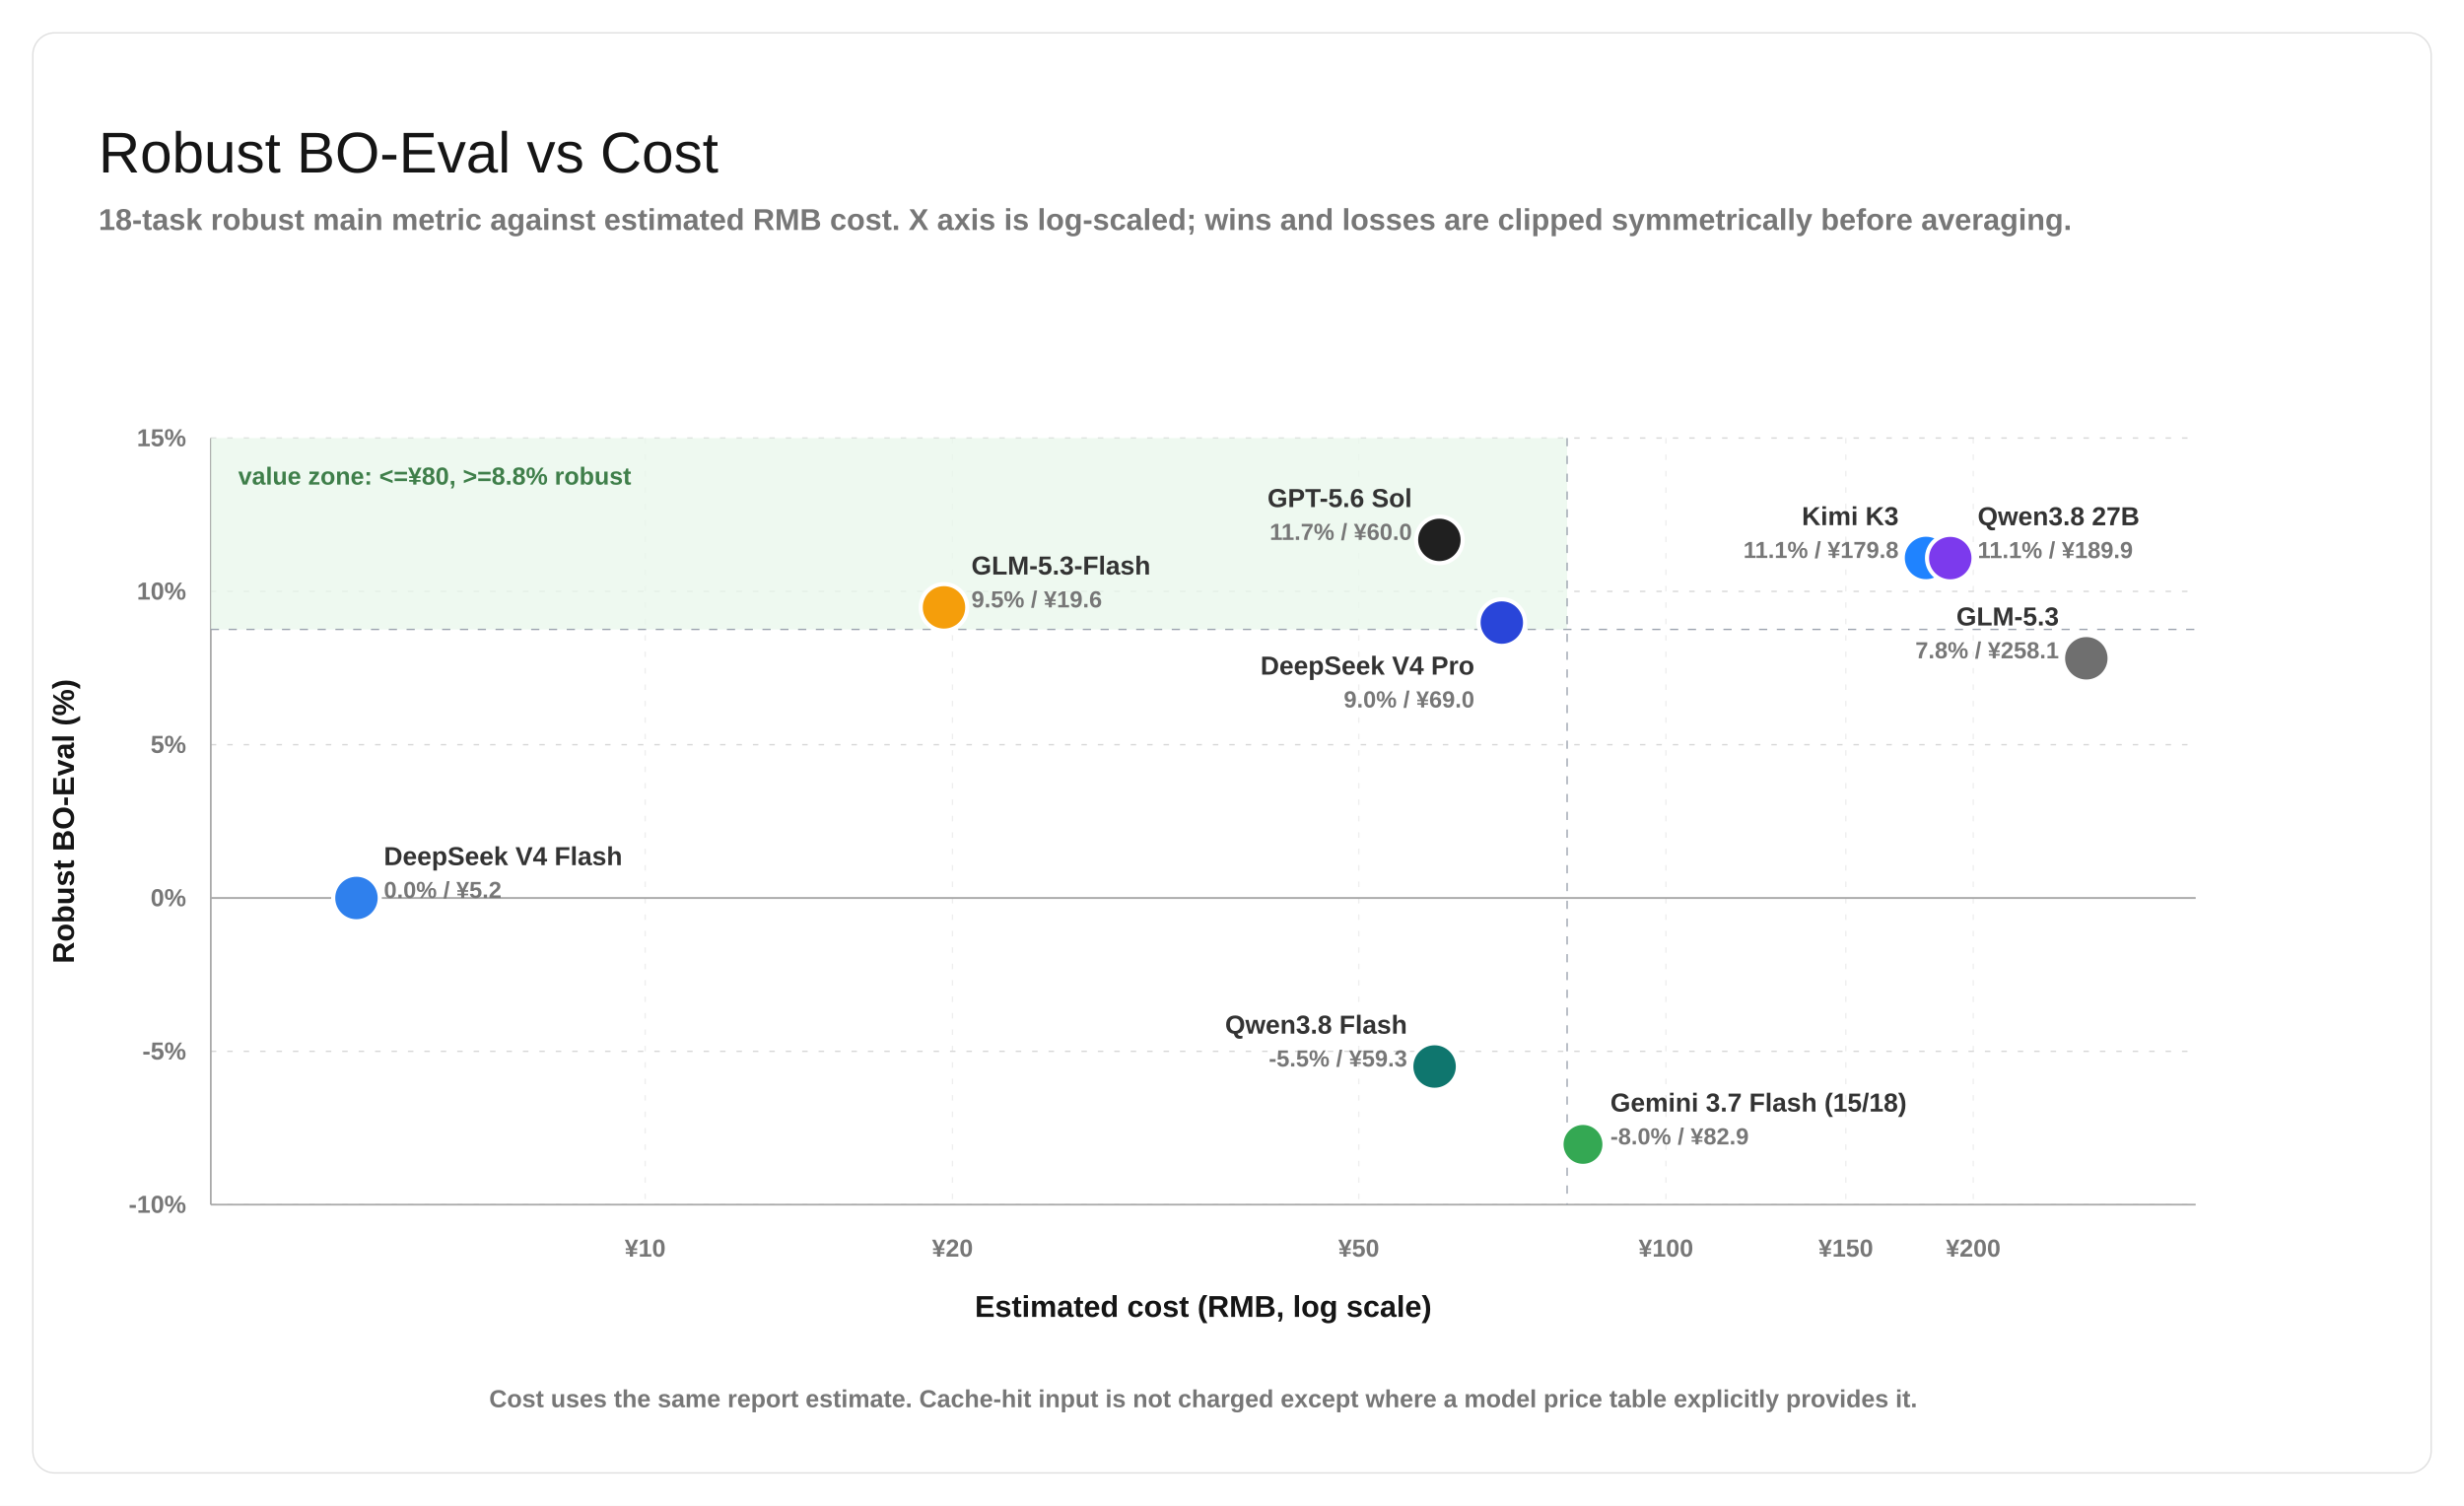
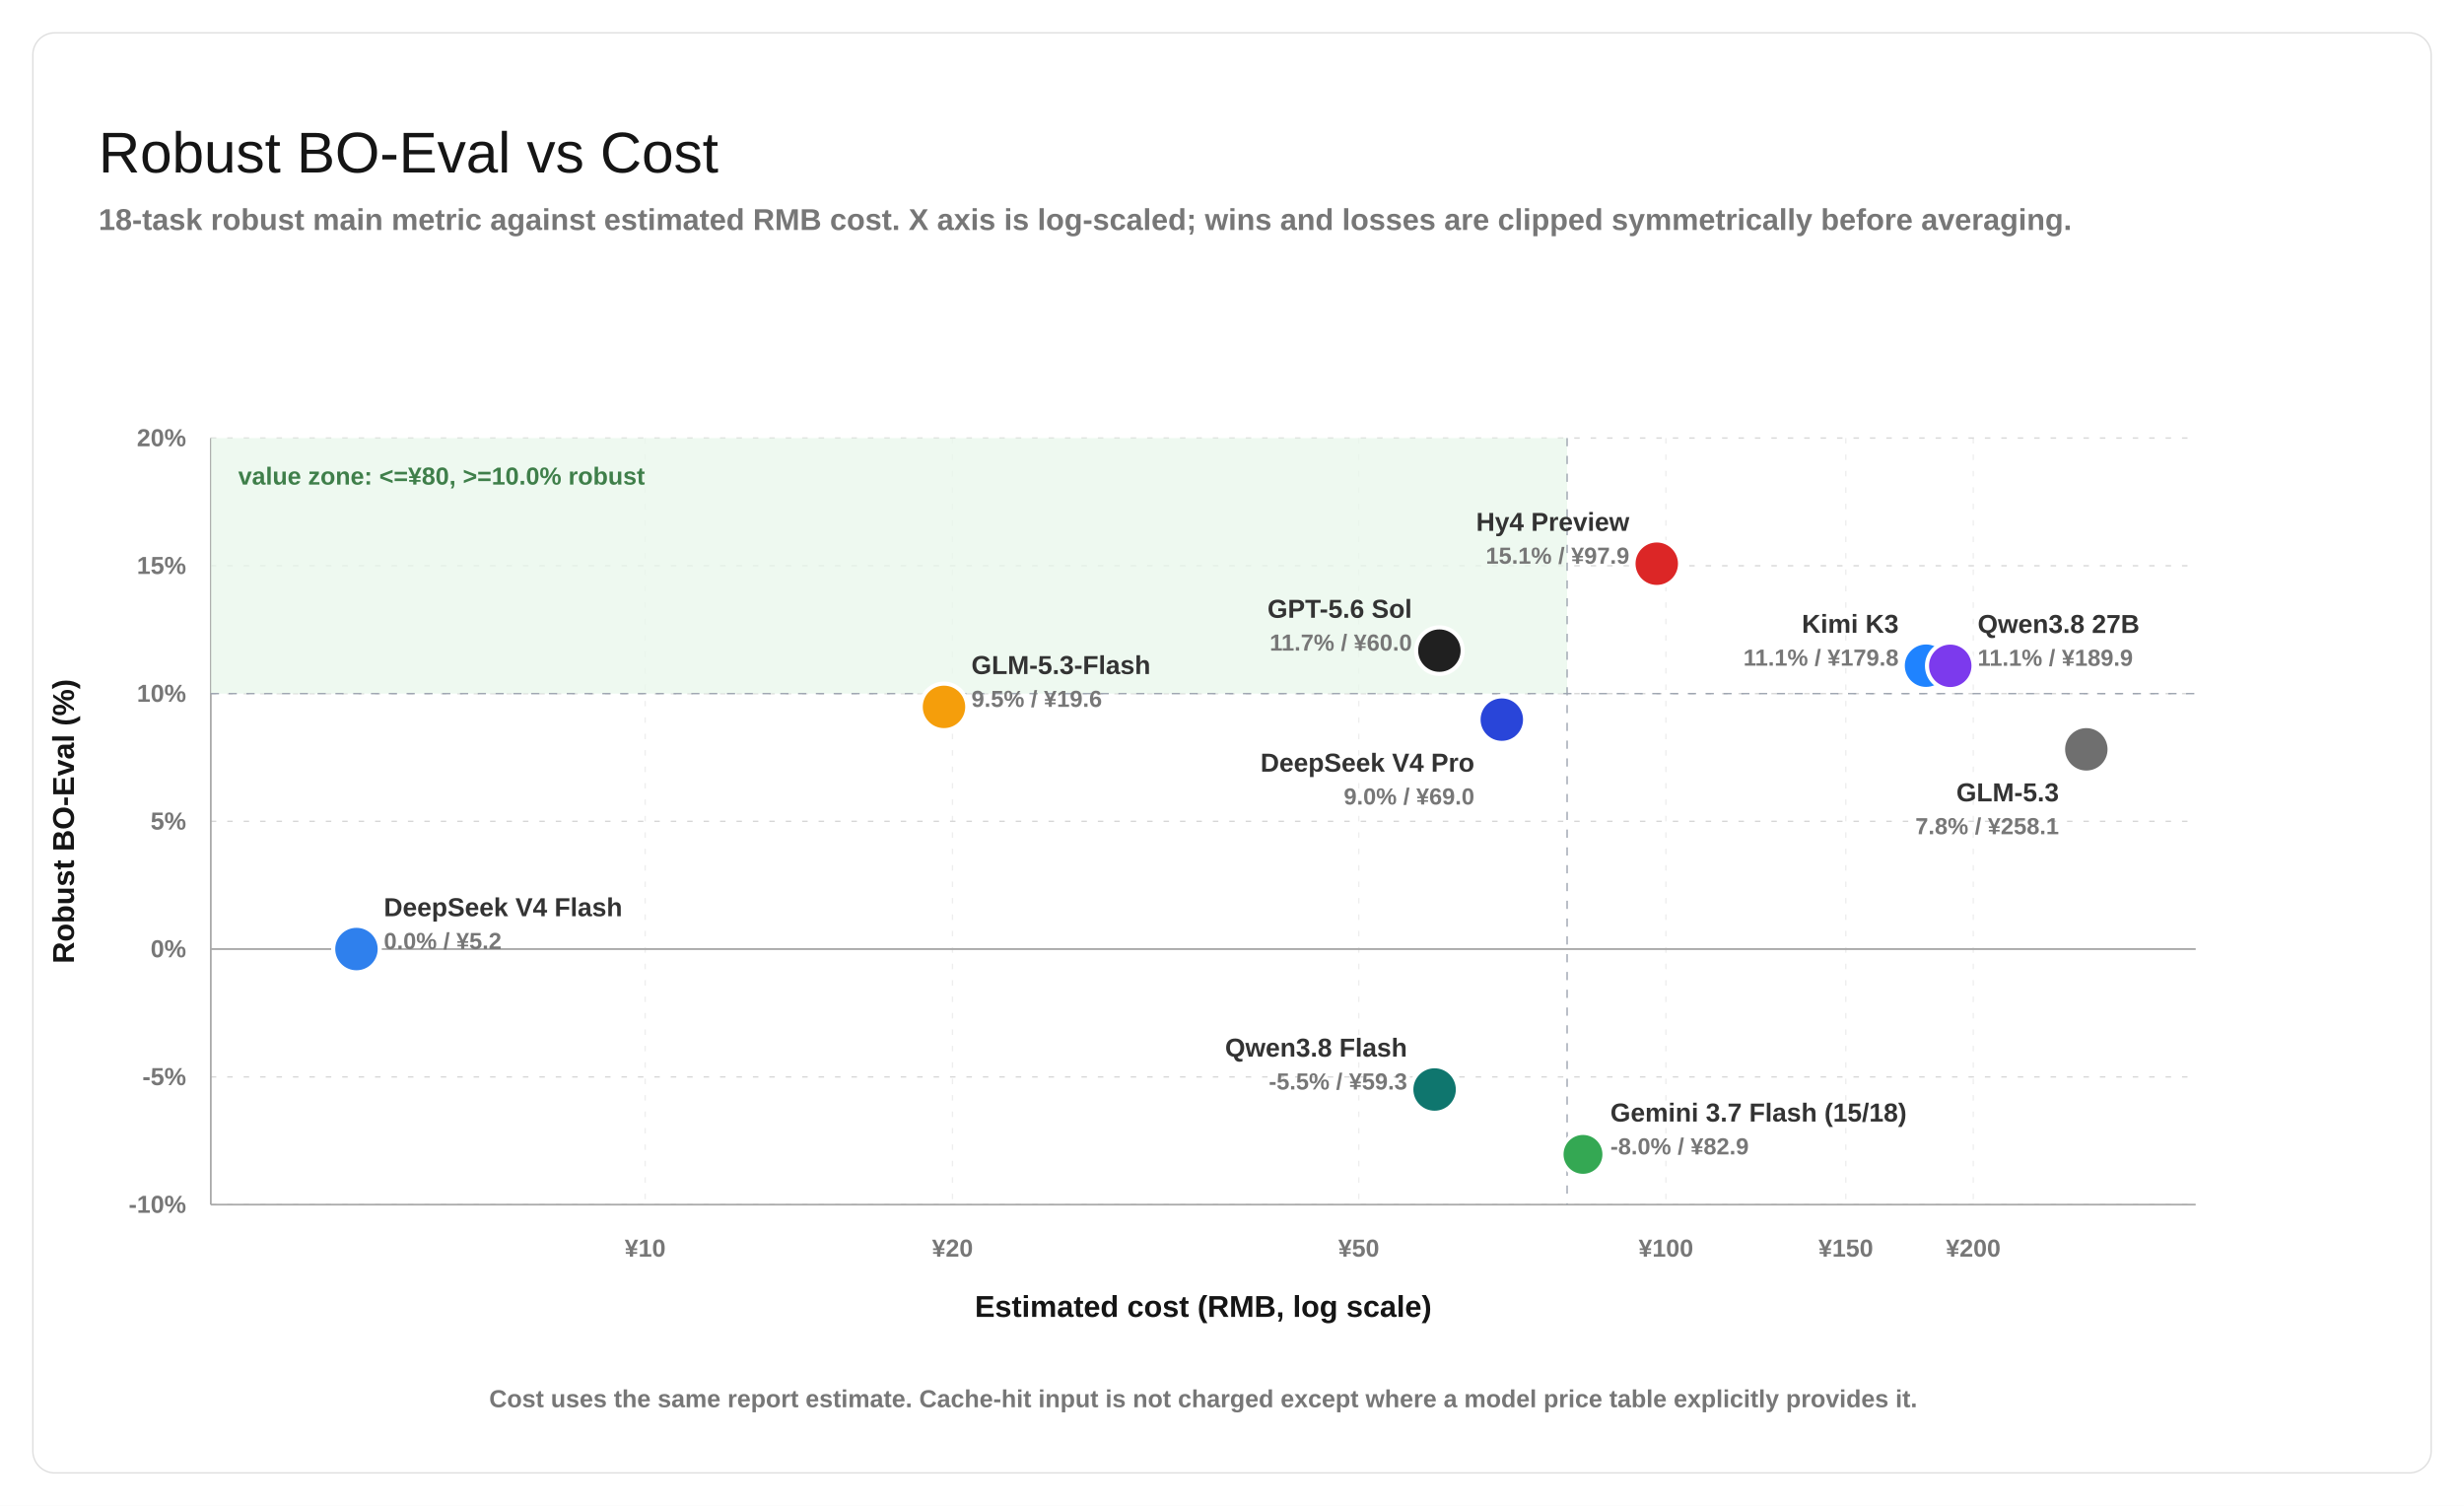
<svg xmlns="http://www.w3.org/2000/svg" width="1800" height="1100" viewBox="0 0 1800 1100" role="img">
  <style>
      .title { font-family: Georgia, Times, serif; font-size: 42px; font-weight: 500; fill: #050505; }
      .subtitle { font-family: Arial, Helvetica, sans-serif; font-size: 22px; fill: #777777; font-weight: 650; }
      .axis { font-family: Arial, Helvetica, sans-serif; font-size: 18px; fill: #777777; font-weight: 650; }
      .axis-title { font-family: Arial, Helvetica, sans-serif; font-size: 22px; fill: #111111; font-weight: 720; }
      .label { font-family: Arial, Helvetica, sans-serif; font-size: 19px; fill: #151515; font-weight: 700; }
      .small { font-family: Arial, Helvetica, sans-serif; font-size: 18px; fill: #777777; font-weight: 650; }
    </style>
  <rect width="1800" height="1100" fill="#ffffff" />
  <rect x="24.0" y="24.0" width="1752.0" height="1052.0" fill="#ffffff" rx="16.0" stroke="#dedede" />
  <text x="72.0" y="126.0" text-anchor="start" font-family="Arial, Helvetica, sans-serif" font-size="42" font-weight="500" fill="#151515">Robust BO-Eval vs Cost</text>
  <text x="72.0" y="168.0" text-anchor="start" font-family="Arial, Helvetica, sans-serif" font-size="22" font-weight="650" fill="#777777">18-task robust main metric against estimated RMB cost. X axis is log-scaled; wins and losses are clipped symmetrically before averaging.</text>
  <line x1="471.3" y1="320.0" x2="471.3" y2="880.0" stroke="#eeeeee" stroke-width="1.0" stroke-dasharray="4 8" />
  <text x="471.3" y="918.0" text-anchor="middle" font-family="Arial, Helvetica, sans-serif" font-size="18" font-weight="600" fill="#777777">¥10</text>
  <line x1="695.8" y1="320.0" x2="695.8" y2="880.0" stroke="#eeeeee" stroke-width="1.0" stroke-dasharray="4 8" />
  <text x="695.8" y="918.0" text-anchor="middle" font-family="Arial, Helvetica, sans-serif" font-size="18" font-weight="600" fill="#777777">¥20</text>
  <line x1="992.6" y1="320.0" x2="992.6" y2="880.0" stroke="#eeeeee" stroke-width="1.0" stroke-dasharray="4 8" />
  <text x="992.6" y="918.0" text-anchor="middle" font-family="Arial, Helvetica, sans-serif" font-size="18" font-weight="600" fill="#777777">¥50</text>
  <line x1="1217.0" y1="320.0" x2="1217.0" y2="880.0" stroke="#eeeeee" stroke-width="1.0" stroke-dasharray="4 8" />
  <text x="1217.0" y="918.0" text-anchor="middle" font-family="Arial, Helvetica, sans-serif" font-size="18" font-weight="600" fill="#777777">¥100</text>
  <line x1="1348.4" y1="320.0" x2="1348.4" y2="880.0" stroke="#eeeeee" stroke-width="1.0" stroke-dasharray="4 8" />
  <text x="1348.4" y="918.0" text-anchor="middle" font-family="Arial, Helvetica, sans-serif" font-size="18" font-weight="600" fill="#777777">¥150</text>
  <line x1="1441.5" y1="320.0" x2="1441.5" y2="880.0" stroke="#eeeeee" stroke-width="1.0" stroke-dasharray="4 8" />
  <text x="1441.5" y="918.0" text-anchor="middle" font-family="Arial, Helvetica, sans-serif" font-size="18" font-weight="600" fill="#777777">¥200</text>
  <line x1="154.0" y1="880.0" x2="1604.0" y2="880.0" stroke="#d7d7d7" stroke-width="1.0" stroke-dasharray="4 8" />
  <text x="136.0" y="886.0" text-anchor="end" font-family="Arial, Helvetica, sans-serif" font-size="18" font-weight="600" fill="#777777">-10%</text>
-   <line x1="154.0" y1="768.0" x2="1604.0" y2="768.0" stroke="#d7d7d7" stroke-width="1.0" stroke-dasharray="4 8" />
-   <text x="136.0" y="774.0" text-anchor="end" font-family="Arial, Helvetica, sans-serif" font-size="18" font-weight="600" fill="#777777">-5%</text>
-   <line x1="154.0" y1="656.0" x2="1604.0" y2="656.0" stroke="#aaaaaa" stroke-width="1.4" />
-   <text x="136.0" y="662.0" text-anchor="end" font-family="Arial, Helvetica, sans-serif" font-size="18" font-weight="600" fill="#777777">0%</text>
-   <line x1="154.0" y1="544.0" x2="1604.0" y2="544.0" stroke="#d7d7d7" stroke-width="1.0" stroke-dasharray="4 8" />
-   <text x="136.0" y="550.0" text-anchor="end" font-family="Arial, Helvetica, sans-serif" font-size="18" font-weight="600" fill="#777777">5%</text>
-   <line x1="154.0" y1="432.0" x2="1604.0" y2="432.0" stroke="#d7d7d7" stroke-width="1.0" stroke-dasharray="4 8" />
-   <text x="136.0" y="438.0" text-anchor="end" font-family="Arial, Helvetica, sans-serif" font-size="18" font-weight="600" fill="#777777">10%</text>
+   <line x1="154.0" y1="786.7" x2="1604.0" y2="786.7" stroke="#d7d7d7" stroke-width="1.0" stroke-dasharray="4 8" />
+   <text x="136.0" y="792.7" text-anchor="end" font-family="Arial, Helvetica, sans-serif" font-size="18" font-weight="600" fill="#777777">-5%</text>
+   <line x1="154.0" y1="693.3" x2="1604.0" y2="693.3" stroke="#aaaaaa" stroke-width="1.4" />
+   <text x="136.0" y="699.3" text-anchor="end" font-family="Arial, Helvetica, sans-serif" font-size="18" font-weight="600" fill="#777777">0%</text>
+   <line x1="154.0" y1="600.0" x2="1604.0" y2="600.0" stroke="#d7d7d7" stroke-width="1.0" stroke-dasharray="4 8" />
+   <text x="136.0" y="606.0" text-anchor="end" font-family="Arial, Helvetica, sans-serif" font-size="18" font-weight="600" fill="#777777">5%</text>
+   <line x1="154.0" y1="506.7" x2="1604.0" y2="506.7" stroke="#d7d7d7" stroke-width="1.0" stroke-dasharray="4 8" />
+   <text x="136.0" y="512.7" text-anchor="end" font-family="Arial, Helvetica, sans-serif" font-size="18" font-weight="600" fill="#777777">10%</text>
+   <line x1="154.0" y1="413.3" x2="1604.0" y2="413.3" stroke="#d7d7d7" stroke-width="1.0" stroke-dasharray="4 8" />
+   <text x="136.0" y="419.3" text-anchor="end" font-family="Arial, Helvetica, sans-serif" font-size="18" font-weight="600" fill="#777777">15%</text>
  <line x1="154.0" y1="320.0" x2="1604.0" y2="320.0" stroke="#d7d7d7" stroke-width="1.0" stroke-dasharray="4 8" />
-   <text x="136.0" y="326.0" text-anchor="end" font-family="Arial, Helvetica, sans-serif" font-size="18" font-weight="600" fill="#777777">15%</text>
+   <text x="136.0" y="326.0" text-anchor="end" font-family="Arial, Helvetica, sans-serif" font-size="18" font-weight="600" fill="#777777">20%</text>
  <line x1="154.0" y1="880.0" x2="1604.0" y2="880.0" stroke="#aaaaaa" stroke-width="1.3" />
  <line x1="154.0" y1="320.0" x2="154.0" y2="880.0" stroke="#aaaaaa" stroke-width="1.3" />
  <text x="879.0" y="962.0" text-anchor="middle" font-family="Arial, Helvetica, sans-serif" font-size="22" font-weight="720" fill="#151515">Estimated cost (RMB, log scale)</text>
  <text x="54.0" y="600.0" text-anchor="middle" font-family="Arial, Helvetica, sans-serif" font-size="22" font-weight="720" fill="#151515" transform="rotate(-90 54.0 600.0)">Robust BO-Eval (%)</text>
-   <rect x="154.0" y="320.0" width="990.8" height="139.8" fill="#e8f7eb" opacity="0.750" />
-   <text x="174.0" y="354.0" text-anchor="start" font-family="Arial, Helvetica, sans-serif" font-size="18" font-weight="600" fill="#3f7f4a">value zone: &lt;=¥80, &gt;=8.8% robust</text>
+   <rect x="154.0" y="320.0" width="990.8" height="186.7" fill="#e8f7eb" opacity="0.750" />
+   <text x="174.0" y="354.0" text-anchor="start" font-family="Arial, Helvetica, sans-serif" font-size="18" font-weight="600" fill="#3f7f4a">value zone: &lt;=¥80, &gt;=10.0% robust</text>
  <line x1="1144.8" y1="320.0" x2="1144.8" y2="880.0" stroke="#9ca3af" stroke-width="1.0" stroke-dasharray="6 7" />
-   <line x1="154.0" y1="459.8" x2="1604.0" y2="459.8" stroke="#9ca3af" stroke-width="1.0" stroke-dasharray="6 7" />
-   <circle cx="260.4" cy="656.0" r="17.0" fill="#2f80ed" stroke="#ffffff" stroke-width="3" />
-   <text x="280.4" y="632.0" text-anchor="start" font-family="Arial, Helvetica, sans-serif" font-size="19" font-weight="700" fill="#333333">DeepSeek V4 Flash</text>
-   <text x="280.4" y="656.0" text-anchor="start" font-family="Arial, Helvetica, sans-serif" font-size="17" font-weight="650" fill="#777777">0.0% / ¥5.2</text>
-   <circle cx="1097.1" cy="454.8" r="17.0" fill="#2945d9" stroke="#ffffff" stroke-width="3" />
-   <text x="1077.1" y="492.8" text-anchor="end" font-family="Arial, Helvetica, sans-serif" font-size="19" font-weight="700" fill="#333333">DeepSeek V4 Pro</text>
-   <text x="1077.1" y="516.8" text-anchor="end" font-family="Arial, Helvetica, sans-serif" font-size="17" font-weight="650" fill="#777777">9.0% / ¥69.0</text>
-   <circle cx="1524.1" cy="480.9" r="17.0" fill="#6f6f6f" stroke="#ffffff" stroke-width="3" />
-   <text x="1504.1" y="456.9" text-anchor="end" font-family="Arial, Helvetica, sans-serif" font-size="19" font-weight="700" fill="#333333">GLM-5.3</text>
-   <text x="1504.1" y="480.9" text-anchor="end" font-family="Arial, Helvetica, sans-serif" font-size="17" font-weight="650" fill="#777777">7.8% / ¥258.1</text>
-   <circle cx="1051.5" cy="394.4" r="17.0" fill="#202020" stroke="#ffffff" stroke-width="3" />
-   <text x="1031.5" y="370.4" text-anchor="end" font-family="Arial, Helvetica, sans-serif" font-size="19" font-weight="700" fill="#333333">GPT-5.6 Sol</text>
-   <text x="1031.5" y="394.4" text-anchor="end" font-family="Arial, Helvetica, sans-serif" font-size="17" font-weight="650" fill="#777777">11.7% / ¥60.0</text>
-   <circle cx="1407.0" cy="407.6" r="17.0" fill="#1f83ff" stroke="#ffffff" stroke-width="3" />
-   <text x="1387.0" y="383.6" text-anchor="end" font-family="Arial, Helvetica, sans-serif" font-size="19" font-weight="700" fill="#333333">Kimi K3</text>
-   <text x="1387.0" y="407.6" text-anchor="end" font-family="Arial, Helvetica, sans-serif" font-size="17" font-weight="650" fill="#777777">11.1% / ¥179.8</text>
-   <circle cx="1156.4" cy="836.0" r="15.7" fill="#34a853" stroke="#ffffff" stroke-width="3" />
-   <text x="1176.4" y="812.0" text-anchor="start" font-family="Arial, Helvetica, sans-serif" font-size="19" font-weight="700" fill="#333333">Gemini 3.7 Flash (15/18)</text>
-   <text x="1176.4" y="836.0" text-anchor="start" font-family="Arial, Helvetica, sans-serif" font-size="17" font-weight="650" fill="#777777">-8.0% / ¥82.9</text>
-   <circle cx="1424.7" cy="407.7" r="17.0" fill="#7c3aed" stroke="#ffffff" stroke-width="3" />
-   <text x="1444.7" y="383.7" text-anchor="start" font-family="Arial, Helvetica, sans-serif" font-size="19" font-weight="700" fill="#333333">Qwen3.8 27B</text>
-   <text x="1444.7" y="407.7" text-anchor="start" font-family="Arial, Helvetica, sans-serif" font-size="17" font-weight="650" fill="#777777">11.1% / ¥189.9</text>
-   <circle cx="689.6" cy="443.7" r="17.0" fill="#f59e0b" stroke="#ffffff" stroke-width="3" />
-   <text x="709.6" y="419.7" text-anchor="start" font-family="Arial, Helvetica, sans-serif" font-size="19" font-weight="700" fill="#333333">GLM-5.3-Flash</text>
-   <text x="709.6" y="443.7" text-anchor="start" font-family="Arial, Helvetica, sans-serif" font-size="17" font-weight="650" fill="#777777">9.5% / ¥19.6</text>
-   <circle cx="1048.0" cy="779.1" r="17.0" fill="#0f766e" stroke="#ffffff" stroke-width="3" />
-   <text x="1028.0" y="755.1" text-anchor="end" font-family="Arial, Helvetica, sans-serif" font-size="19" font-weight="700" fill="#333333">Qwen3.8 Flash</text>
-   <text x="1028.0" y="779.1" text-anchor="end" font-family="Arial, Helvetica, sans-serif" font-size="17" font-weight="650" fill="#777777">-5.5% / ¥59.3</text>
+   <line x1="154.0" y1="506.7" x2="1604.0" y2="506.7" stroke="#9ca3af" stroke-width="1.0" stroke-dasharray="6 7" />
+   <circle cx="260.4" cy="693.3" r="17.0" fill="#2f80ed" stroke="#ffffff" stroke-width="3" />
+   <text x="280.4" y="669.3" text-anchor="start" font-family="Arial, Helvetica, sans-serif" font-size="19" font-weight="700" fill="#333333">DeepSeek V4 Flash</text>
+   <text x="280.4" y="693.3" text-anchor="start" font-family="Arial, Helvetica, sans-serif" font-size="17" font-weight="650" fill="#777777">0.0% / ¥5.2</text>
+   <circle cx="1097.1" cy="525.7" r="17.0" fill="#2945d9" stroke="#ffffff" stroke-width="3" />
+   <text x="1077.1" y="563.7" text-anchor="end" font-family="Arial, Helvetica, sans-serif" font-size="19" font-weight="700" fill="#333333">DeepSeek V4 Pro</text>
+   <text x="1077.1" y="587.7" text-anchor="end" font-family="Arial, Helvetica, sans-serif" font-size="17" font-weight="650" fill="#777777">9.0% / ¥69.0</text>
+   <circle cx="1524.1" cy="547.4" r="17.0" fill="#6f6f6f" stroke="#ffffff" stroke-width="3" />
+   <text x="1504.1" y="585.4" text-anchor="end" font-family="Arial, Helvetica, sans-serif" font-size="19" font-weight="700" fill="#333333">GLM-5.3</text>
+   <text x="1504.1" y="609.4" text-anchor="end" font-family="Arial, Helvetica, sans-serif" font-size="17" font-weight="650" fill="#777777">7.8% / ¥258.1</text>
+   <circle cx="1051.5" cy="475.3" r="17.0" fill="#202020" stroke="#ffffff" stroke-width="3" />
+   <text x="1031.5" y="451.3" text-anchor="end" font-family="Arial, Helvetica, sans-serif" font-size="19" font-weight="700" fill="#333333">GPT-5.6 Sol</text>
+   <text x="1031.5" y="475.3" text-anchor="end" font-family="Arial, Helvetica, sans-serif" font-size="17" font-weight="650" fill="#777777">11.7% / ¥60.0</text>
+   <circle cx="1407.0" cy="486.3" r="17.0" fill="#1f83ff" stroke="#ffffff" stroke-width="3" />
+   <text x="1387.0" y="462.3" text-anchor="end" font-family="Arial, Helvetica, sans-serif" font-size="19" font-weight="700" fill="#333333">Kimi K3</text>
+   <text x="1387.0" y="486.3" text-anchor="end" font-family="Arial, Helvetica, sans-serif" font-size="17" font-weight="650" fill="#777777">11.1% / ¥179.8</text>
+   <circle cx="1156.4" cy="843.3" r="15.7" fill="#34a853" stroke="#ffffff" stroke-width="3" />
+   <text x="1176.4" y="819.3" text-anchor="start" font-family="Arial, Helvetica, sans-serif" font-size="19" font-weight="700" fill="#333333">Gemini 3.7 Flash (15/18)</text>
+   <text x="1176.4" y="843.3" text-anchor="start" font-family="Arial, Helvetica, sans-serif" font-size="17" font-weight="650" fill="#777777">-8.0% / ¥82.9</text>
+   <circle cx="1424.7" cy="486.4" r="17.0" fill="#7c3aed" stroke="#ffffff" stroke-width="3" />
+   <text x="1444.7" y="462.4" text-anchor="start" font-family="Arial, Helvetica, sans-serif" font-size="19" font-weight="700" fill="#333333">Qwen3.8 27B</text>
+   <text x="1444.7" y="486.4" text-anchor="start" font-family="Arial, Helvetica, sans-serif" font-size="17" font-weight="650" fill="#777777">11.1% / ¥189.9</text>
+   <circle cx="689.6" cy="516.4" r="17.0" fill="#f59e0b" stroke="#ffffff" stroke-width="3" />
+   <text x="709.6" y="492.4" text-anchor="start" font-family="Arial, Helvetica, sans-serif" font-size="19" font-weight="700" fill="#333333">GLM-5.3-Flash</text>
+   <text x="709.6" y="516.4" text-anchor="start" font-family="Arial, Helvetica, sans-serif" font-size="17" font-weight="650" fill="#777777">9.5% / ¥19.6</text>
+   <circle cx="1048.0" cy="795.9" r="17.0" fill="#0f766e" stroke="#ffffff" stroke-width="3" />
+   <text x="1028.0" y="771.9" text-anchor="end" font-family="Arial, Helvetica, sans-serif" font-size="19" font-weight="700" fill="#333333">Qwen3.8 Flash</text>
+   <text x="1028.0" y="795.9" text-anchor="end" font-family="Arial, Helvetica, sans-serif" font-size="17" font-weight="650" fill="#777777">-5.5% / ¥59.3</text>
+   <circle cx="1210.3" cy="411.8" r="17.0" fill="#dc2626" stroke="#ffffff" stroke-width="3" />
+   <text x="1190.3" y="387.8" text-anchor="end" font-family="Arial, Helvetica, sans-serif" font-size="19" font-weight="700" fill="#333333">Hy4 Preview</text>
+   <text x="1190.3" y="411.8" text-anchor="end" font-family="Arial, Helvetica, sans-serif" font-size="17" font-weight="650" fill="#777777">15.1% / ¥97.9</text>
  <text x="879.0" y="1028.0" text-anchor="middle" font-family="Arial, Helvetica, sans-serif" font-size="18" font-weight="600" fill="#777777">Cost uses the same report estimate. Cache-hit input is not charged except where a model price table explicitly provides it.</text>
</svg>
